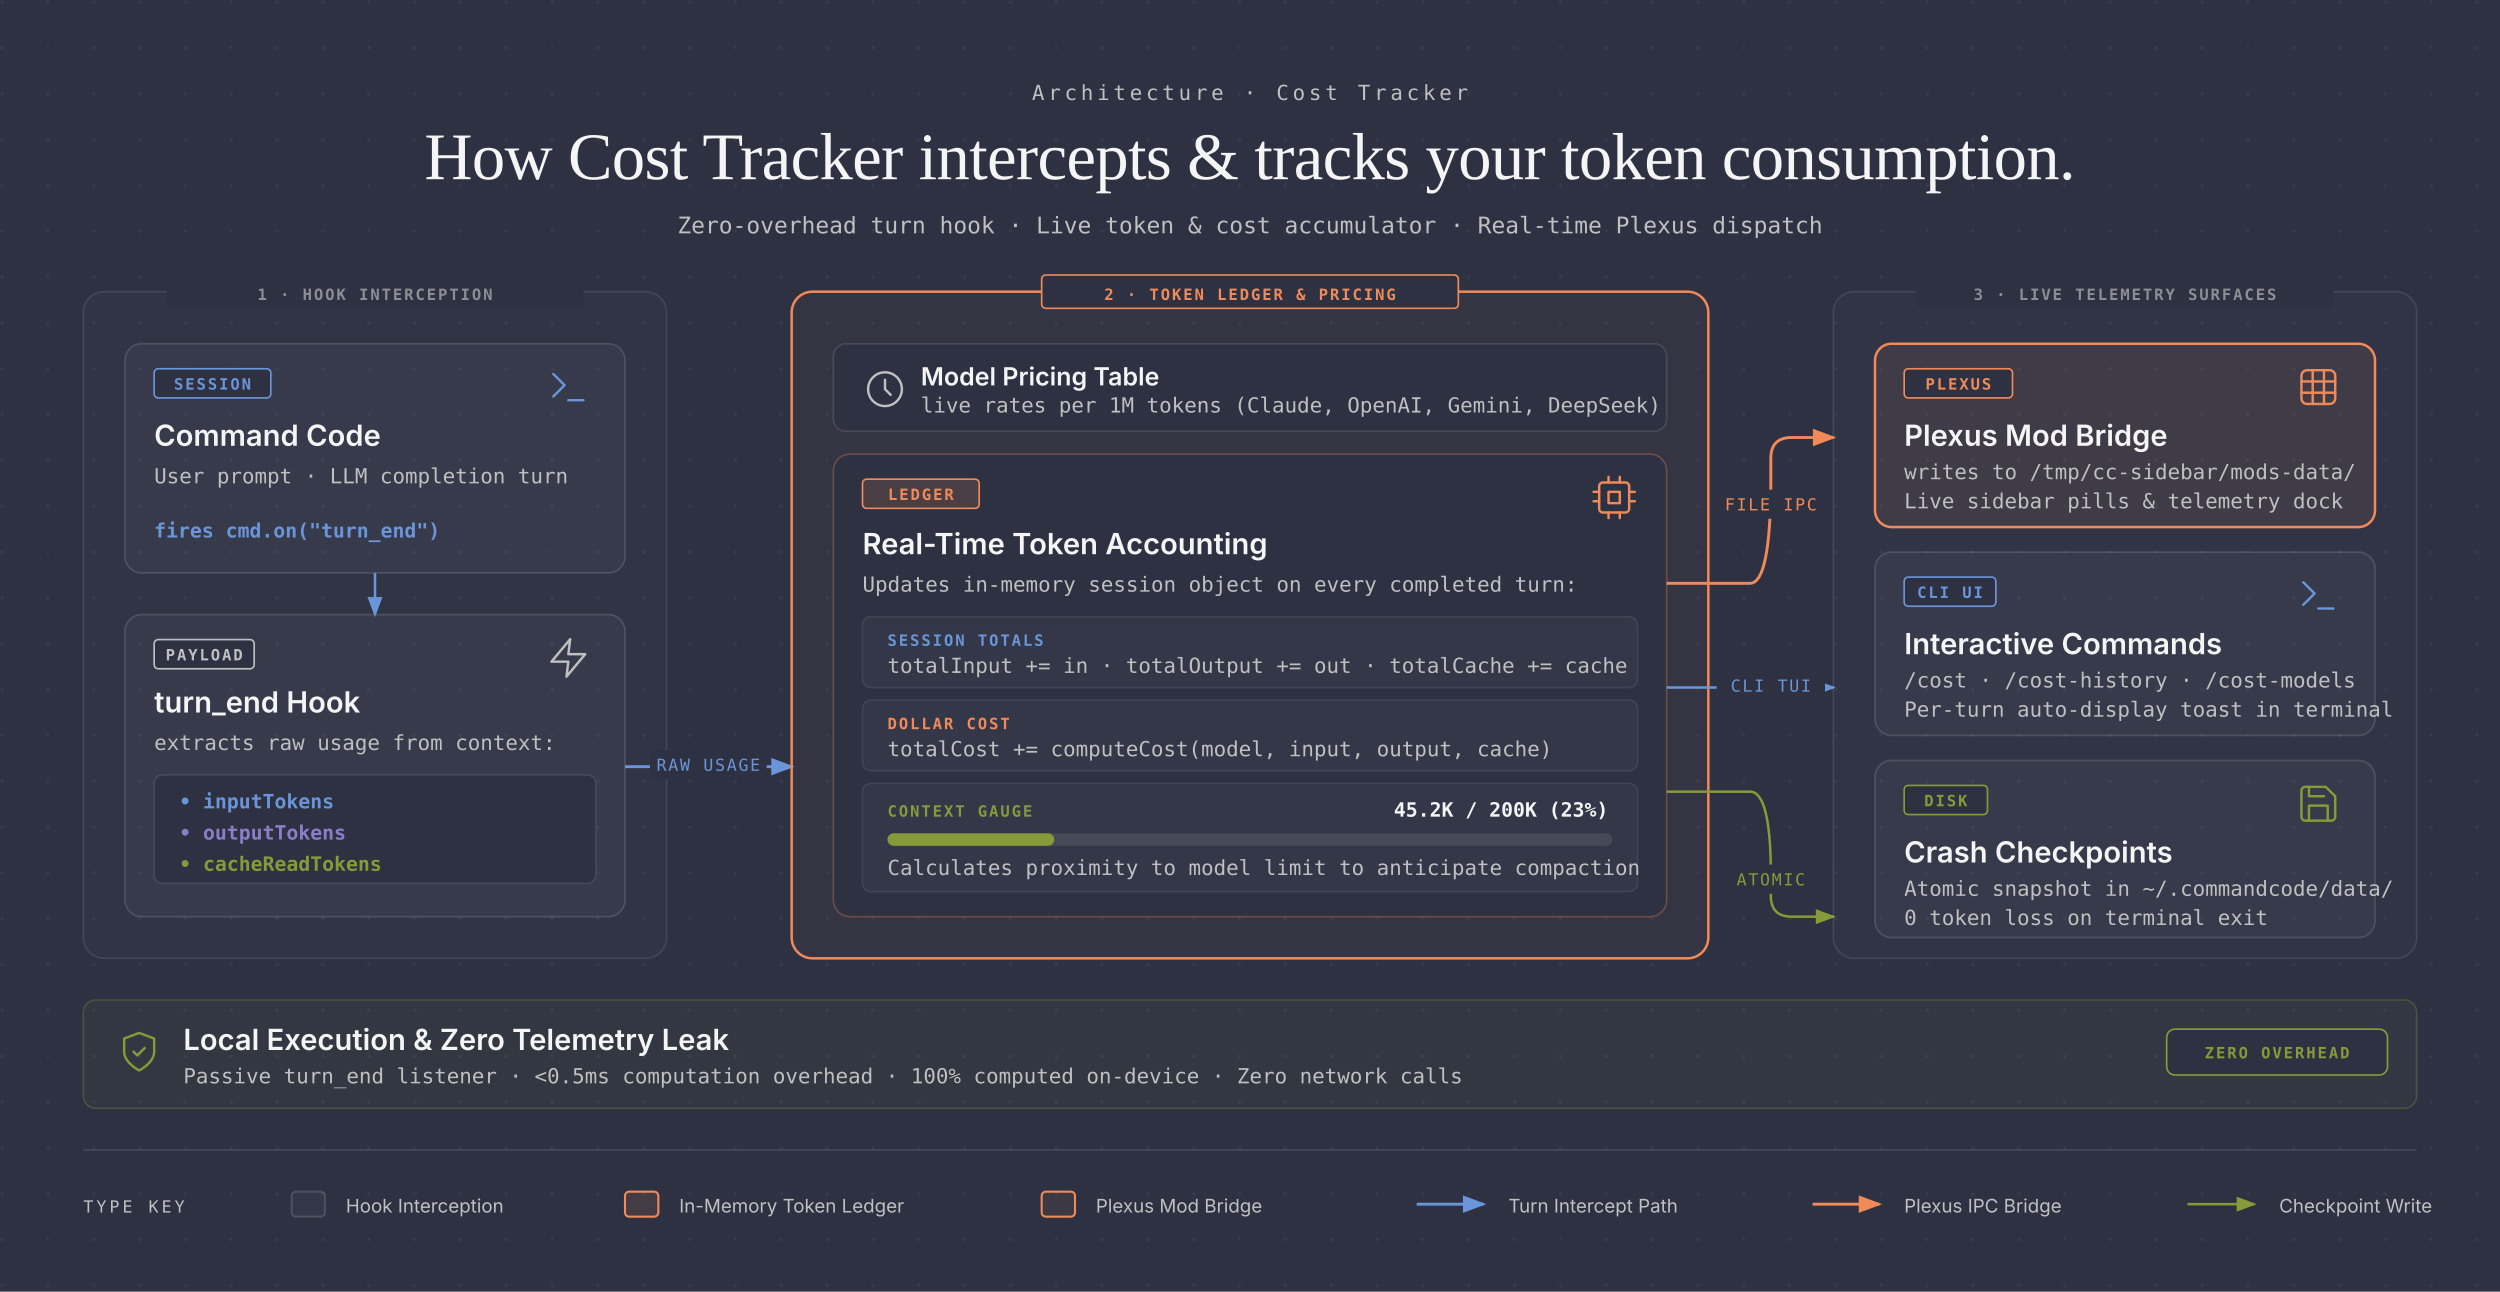
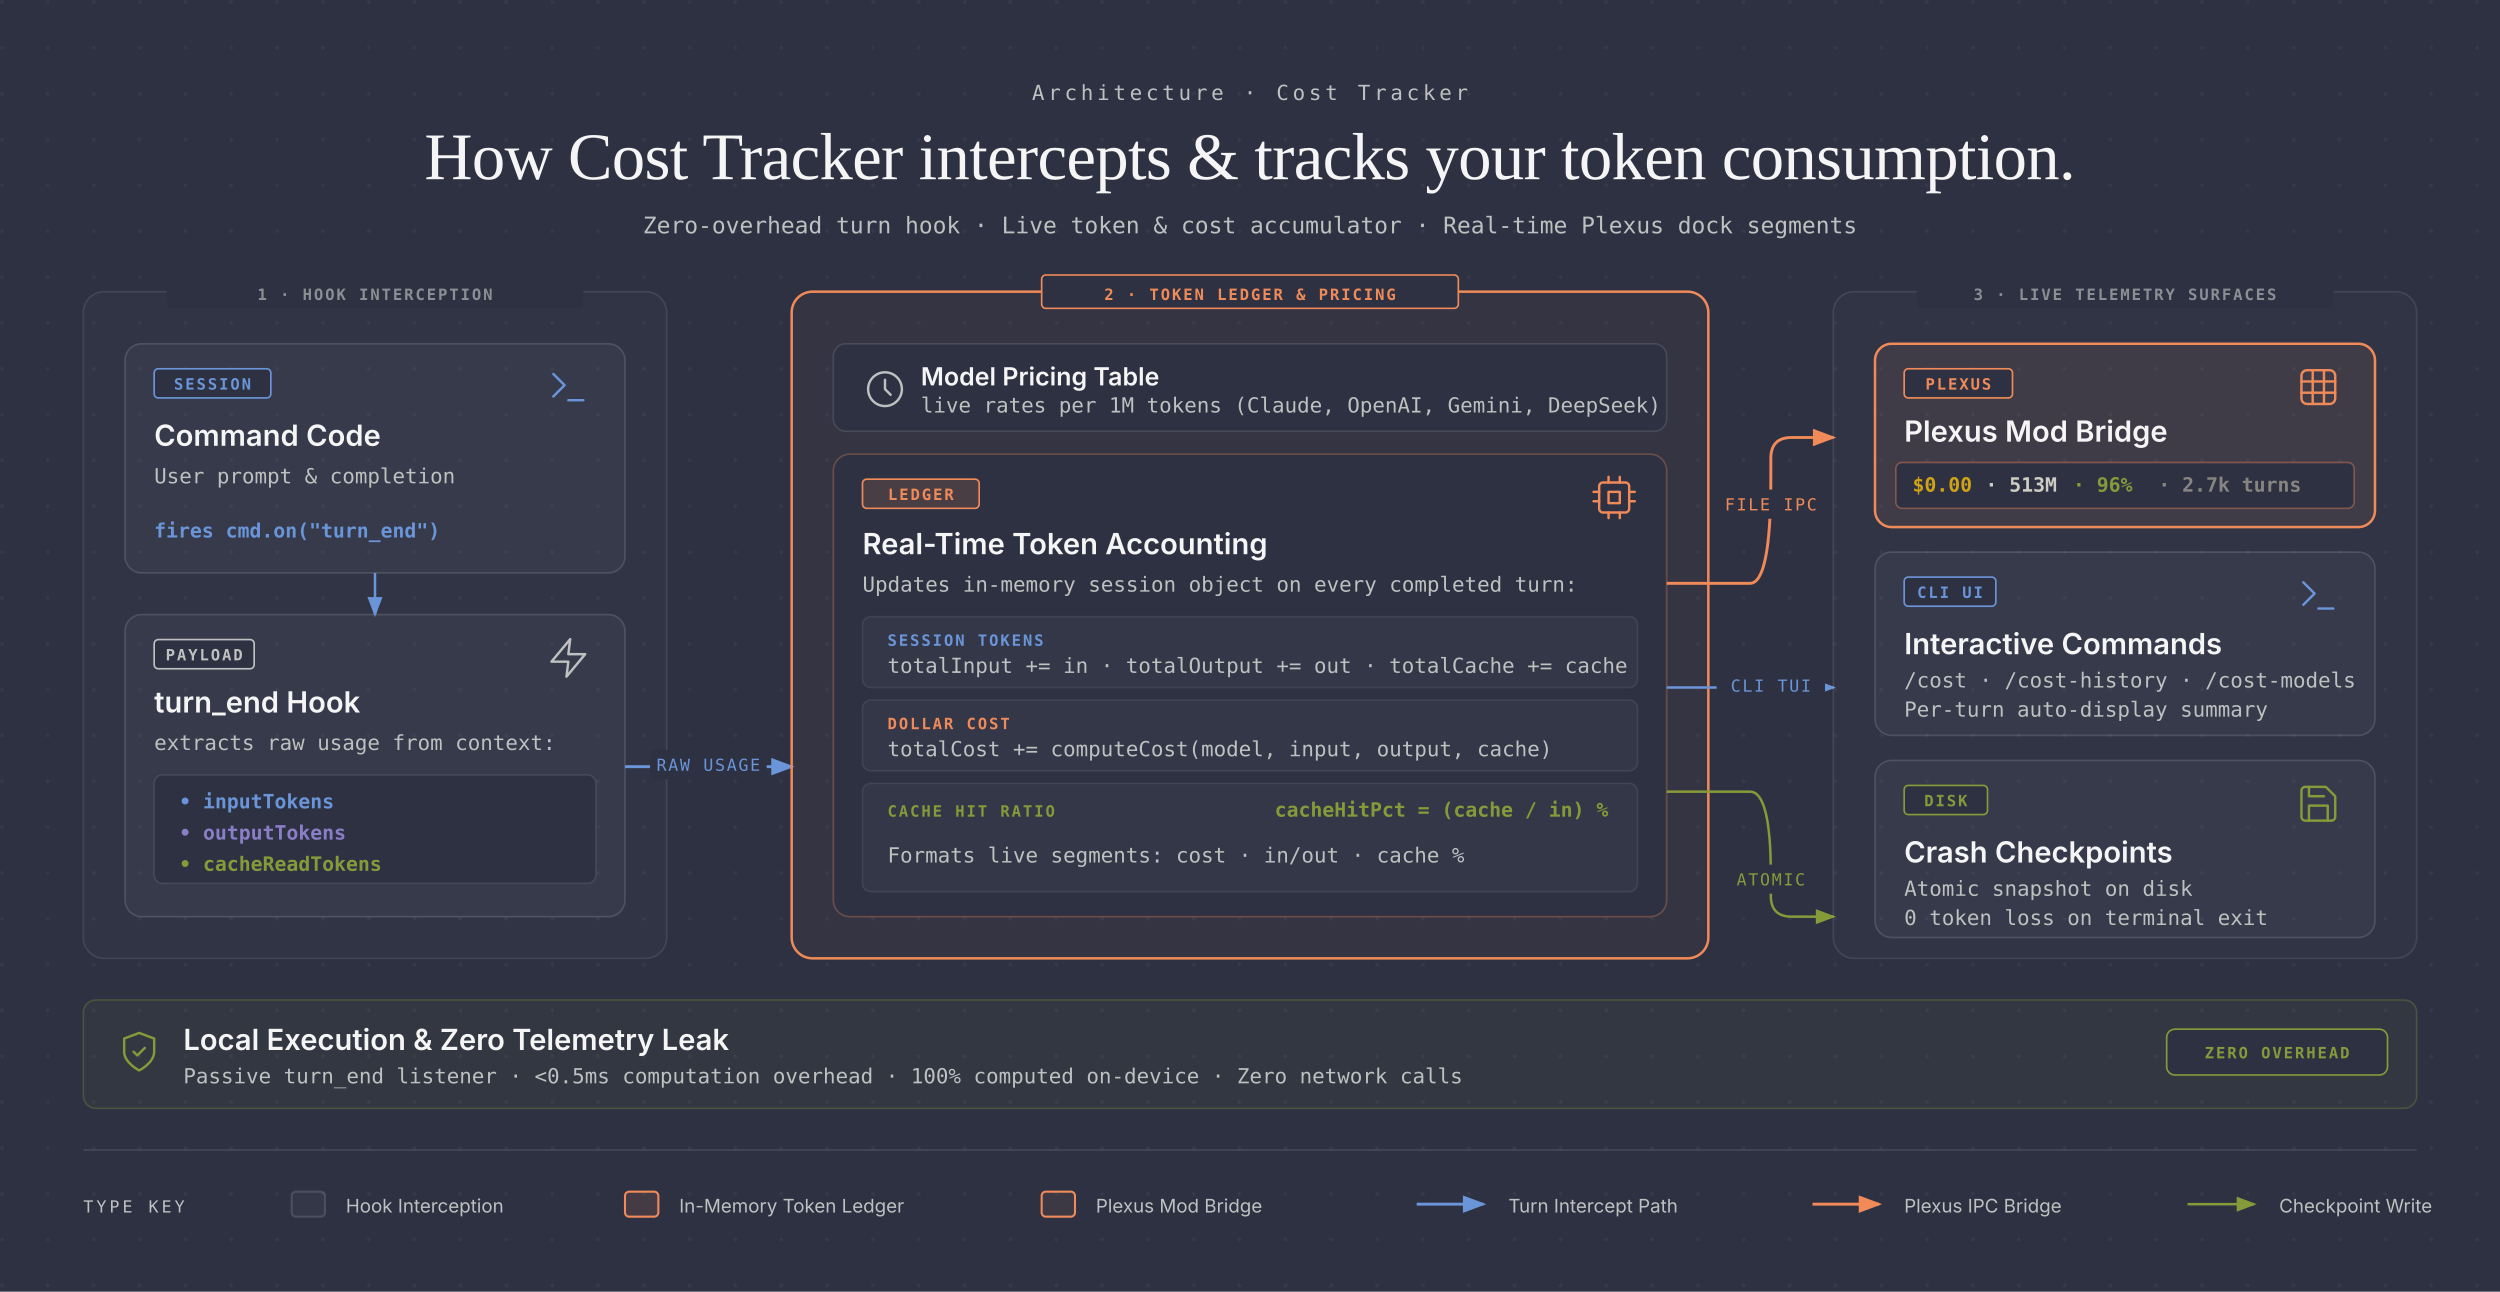
<svg xmlns="http://www.w3.org/2000/svg" viewBox="0 0 1200 620" width="100%" role="img" aria-labelledby="arch-title arch-desc">
  <defs>
    <style>
      *, *::before, *::after { box-sizing: border-box; }
      .eyebrow { font-family: ui-monospace, 'SF Mono', 'Geist Mono', Menlo, monospace; font-size: 10px; font-weight: 500; letter-spacing: 0.18em; text-transform: uppercase; fill: #bfc0c0; }
      .title { font-family: 'Instrument Serif', Georgia, 'Times New Roman', serif; font-size: 32px; font-weight: 400; letter-spacing: -0.01em; fill: #f5f5f5; }
      .sub { font-family: ui-monospace, 'SF Mono', 'Geist Mono', Menlo, monospace; font-size: 11px; fill: #bfc0c0; }
      .node-name { font-family: -apple-system, 'Geist', 'Segoe UI', system-ui, sans-serif; font-size: 14px; font-weight: 600; fill: #f5f5f5; }
      .node-sub { font-family: ui-monospace, 'SF Mono', 'Geist Mono', Menlo, monospace; font-size: 10px; fill: #bfc0c0; }
      .tag { font-family: ui-monospace, 'SF Mono', 'Geist Mono', Menlo, monospace; font-size: 7.5px; font-weight: 600; letter-spacing: 0.12em; }
      .arrow-lbl { font-family: ui-monospace, 'SF Mono', 'Geist Mono', Menlo, monospace; font-size: 8px; font-weight: 500; letter-spacing: 0.10em; }
      .legend-lbl { font-family: -apple-system, 'Geist', 'Segoe UI', system-ui, sans-serif; font-size: 9px; fill: #bfc0c0; }
      .legend-mono { font-family: ui-monospace, 'SF Mono', 'Geist Mono', Menlo, monospace; font-size: 8px; font-weight: 500; letter-spacing: 0.18em; fill: #bfc0c0; }
      .code-pill { font-family: ui-monospace, 'SF Mono', 'Geist Mono', Menlo, monospace; font-size: 9.5px; font-weight: 600; }
    </style>
    <pattern id="dots" width="22" height="22" patternUnits="userSpaceOnUse">
      <circle cx="1" cy="1" r="0.9" fill="rgba(245,245,245,0.08)" />
    </pattern>
    <marker id="arrow" markerWidth="8" markerHeight="6" refX="7" refY="3" orient="auto">
      <polygon points="0 0, 8 3, 0 6" fill="#bfc0c0" />
    </marker>
    <marker id="arrow-accent" markerWidth="8" markerHeight="6" refX="7" refY="3" orient="auto">
      <polygon points="0 0, 8 3, 0 6" fill="#f08a59" />
    </marker>
    <marker id="arrow-link" markerWidth="8" markerHeight="6" refX="7" refY="3" orient="auto">
      <polygon points="0 0, 8 3, 0 6" fill="#6a95d8" />
    </marker>
    <marker id="arrow-green" markerWidth="8" markerHeight="6" refX="7" refY="3" orient="auto">
      <polygon points="0 0, 8 3, 0 6" fill="#879a39" />
    </marker>
    <g id="ico-term" fill="none" stroke="currentColor" stroke-width="1.3" stroke-linecap="round" stroke-linejoin="round">
      <path d="M4 17l6-6-6-6M12 19h8" />
    </g>
    <g id="ico-hook" fill="none" stroke="currentColor" stroke-width="1.3" stroke-linecap="round" stroke-linejoin="round">
      <path d="M13 2L3 14h9l-1 8 10-12h-9l1-8z" />
    </g>
    <g id="ico-cpu" fill="none" stroke="currentColor" stroke-width="1.3" stroke-linecap="round" stroke-linejoin="round">
      <rect x="4" y="4" width="16" height="16" rx="2" />
      <rect x="9" y="9" width="6" height="6" />
      <path d="M9 1v3M15 1v3M9 20v3M15 20v3M20 9h3M20 14h3M1 9h3M1 14h3" />
    </g>
    <g id="ico-pricing" fill="none" stroke="currentColor" stroke-width="1.3" stroke-linecap="round" stroke-linejoin="round">
      <circle cx="12" cy="12" r="9" />
      <path d="M12 7v5l3 3" />
    </g>
+     <g id="ico-chart" fill="none" stroke="currentColor" stroke-width="1.3" stroke-linecap="round" stroke-linejoin="round">
+       <path d="M3 3v18h18" />
+       <path d="M18 9l-5 5-4-4-4 4" />
+     </g>
    <g id="ico-bridge" fill="none" stroke="currentColor" stroke-width="1.3" stroke-linecap="round" stroke-linejoin="round">
      <rect x="3" y="3" width="18" height="18" rx="3" />
      <path d="M9 3v18M15 3v18M3 9h18M3 15h18" />
    </g>
    <g id="ico-disk" fill="none" stroke="currentColor" stroke-width="1.3" stroke-linecap="round" stroke-linejoin="round">
      <path d="M19 21H5a2 2 0 0 1-2-2V5a2 2 0 0 1 2-2h11l5 5v11a2 2 0 0 1-2 2z" />
      <path d="M17 21v-8H7v8M7 3v5h8" />
    </g>
    <g id="ico-shield" fill="none" stroke="currentColor" stroke-width="1.3" stroke-linecap="round" stroke-linejoin="round">
      <path d="M12 22s8-4 8-10V5l-8-3-8 3v7c0 6 8 10 8 10z" />
      <path d="M9 12l2 2 4-4" />
    </g>
  </defs>
  <rect width="100%" height="100%" fill="#2d3142" />
  <rect width="100%" height="100%" fill="url(#dots)" opacity="0.55" />
  <text x="600" y="48" class="eyebrow" text-anchor="middle">Architecture · Cost Tracker</text>
  <text x="600" y="86" class="title" text-anchor="middle">How Cost Tracker intercepts &amp; tracks your token consumption.</text>
-   <text x="600" y="112" class="sub" text-anchor="middle">Zero-overhead turn hook  ·  Live token &amp; cost accumulator  ·  Real-time Plexus dispatch</text>
+   <text x="600" y="112" class="sub" text-anchor="middle">Zero-overhead turn hook  ·  Live token &amp; cost accumulator  ·  Real-time Plexus dock segments</text>
  <rect x="40" y="140" width="280" height="320" rx="10" fill="rgba(245,245,245,0.02)" stroke="rgba(245,245,245,0.10)" stroke-width="0.8" />
  <rect x="80" y="132" width="200" height="16" rx="2" fill="#2d3142" />
  <text x="180" y="144" class="tag" fill="rgba(191,192,192,0.65)" text-anchor="middle">1 · HOOK INTERCEPTION</text>
  <rect x="60" y="165" width="240" height="110" rx="8" fill="rgba(245,245,245,0.03)" stroke="rgba(245,245,245,0.14)" stroke-width="0.8" />
  <rect x="74" y="177" width="56" height="14" rx="2" fill="#2d3142" stroke="#6a95d8" stroke-width="0.8" />
  <text x="102" y="187" class="tag" fill="#6a95d8" text-anchor="middle">SESSION</text>
  <g transform="translate(262, 175) scale(0.9)" style="color:#6a95d8">
    <use href="#ico-term" />
  </g>
  <text x="74" y="214" class="node-name">Command Code</text>
-   <text x="74" y="232" class="node-sub">User prompt · LLM completion turn</text>
+   <text x="74" y="232" class="node-sub">User prompt &amp; completion</text>
  <text x="74" y="258" class="code-pill" fill="#6a95d8">fires cmd.on("turn_end")</text>
  <rect x="60" y="295" width="240" height="145" rx="8" fill="rgba(245,245,245,0.03)" stroke="rgba(245,245,245,0.14)" stroke-width="0.8" />
  <rect x="74" y="307" width="48" height="14" rx="2" fill="#2d3142" stroke="#bfc0c0" stroke-width="0.8" />
  <text x="98" y="317" class="tag" fill="#bfc0c0" text-anchor="middle">PAYLOAD</text>
  <g transform="translate(262, 305) scale(0.9)" style="color:#bfc0c0">
    <use href="#ico-hook" />
  </g>
  <text x="74" y="342" class="node-name">turn_end Hook</text>
  <text x="74" y="360" class="node-sub">extracts raw usage from context:</text>
  <rect x="74" y="372" width="212" height="52" rx="4" fill="#2d3142" stroke="rgba(245,245,245,0.1)" stroke-width="0.8" />
  <text x="86" y="388" class="code-pill" fill="#6a95d8">• inputTokens</text>
  <text x="86" y="403" class="code-pill" fill="#8b7ec8">• outputTokens</text>
  <text x="86" y="418" class="code-pill" fill="#879a39">• cacheReadTokens</text>
  <path d="M 180,275 V 295" fill="none" stroke="#6a95d8" stroke-width="1.2" marker-end="url(#arrow-link)" />
  <line x1="300" y1="368" x2="380" y2="368" stroke="#6a95d8" stroke-width="1.4" marker-end="url(#arrow-link)" />
  <rect x="312" y="360" width="56" height="14" rx="2" fill="#2d3142" />
  <text x="340" y="370" class="arrow-lbl" fill="#6a95d8" text-anchor="middle">RAW USAGE</text>
  <rect x="380" y="140" width="440" height="320" rx="10" fill="rgba(240,138,89,0.04)" stroke="#f08a59" stroke-width="1.2" />
  <rect x="500" y="132" width="200" height="16" rx="2" fill="#2d3142" stroke="#f08a59" stroke-width="0.8" />
  <text x="600" y="144" class="tag" fill="#f08a59" text-anchor="middle">2 · TOKEN LEDGER &amp; PRICING</text>
  <rect x="400" y="165" width="400" height="42" rx="6" fill="#2d3142" stroke="rgba(245,245,245,0.12)" stroke-width="0.8" />
  <g transform="translate(414, 176) scale(0.9)" style="color:#bfc0c0">
    <use href="#ico-pricing" />
  </g>
  <text x="442" y="185" class="node-name" style="font-size:12px">Model Pricing Table</text>
  <text x="442" y="198" class="node-sub">live rates per 1M tokens (Claude, OpenAI, Gemini, DeepSeek)</text>
  <rect x="400" y="218" width="400" height="222" rx="8" fill="#2d3142" stroke="rgba(240,138,89,0.3)" stroke-width="0.8" />
  <rect x="414" y="230" width="56" height="14" rx="2" fill="rgba(240,138,89,0.15)" stroke="#f08a59" stroke-width="0.8" />
  <text x="442" y="240" class="tag" fill="#f08a59" text-anchor="middle">LEDGER</text>
  <g transform="translate(764, 228) scale(0.9)" style="color:#f08a59">
    <use href="#ico-cpu" />
  </g>
  <text x="414" y="266" class="node-name">Real-Time Token Accounting</text>
  <text x="414" y="284" class="node-sub">Updates in-memory session object on every completed turn:</text>
  <rect x="414" y="296" width="372" height="34" rx="4" fill="rgba(245,245,245,0.03)" stroke="rgba(245,245,245,0.08)" stroke-width="0.8" />
-   <text x="426" y="310" class="tag" fill="#6a95d8">SESSION TOTALS</text>
+   <text x="426" y="310" class="tag" fill="#6a95d8">SESSION TOKENS</text>
  <text x="426" y="323" class="node-sub">totalInput += in  ·  totalOutput += out  ·  totalCache += cache</text>
  <rect x="414" y="336" width="372" height="34" rx="4" fill="rgba(245,245,245,0.03)" stroke="rgba(245,245,245,0.08)" stroke-width="0.8" />
  <text x="426" y="350" class="tag" fill="#f08a59">DOLLAR COST</text>
  <text x="426" y="363" class="node-sub">totalCost += computeCost(model, input, output, cache)</text>
  <rect x="414" y="376" width="372" height="52" rx="4" fill="rgba(245,245,245,0.03)" stroke="rgba(245,245,245,0.08)" stroke-width="0.8" />
-   <text x="426" y="392" class="tag" fill="#879a39">CONTEXT GAUGE</text>
-   <text x="772" y="392" class="code-pill" fill="#f5f5f5" text-anchor="end">45.2K / 200K (23%)</text>
-   <rect x="426" y="400" width="348" height="6" rx="3" fill="rgba(245,245,245,0.1)" />
-   <rect x="426" y="400" width="80" height="6" rx="3" fill="#879a39" />
-   <text x="426" y="420" class="node-sub">Calculates proximity to model limit to anticipate compaction</text>
+   <text x="426" y="392" class="tag" fill="#879a39">CACHE HIT RATIO</text>
+   <text x="772" y="392" class="code-pill" fill="#879a39" text-anchor="end">cacheHitPct = (cache / in) %</text>
+   <text x="426" y="414" class="node-sub">Formats live segments: cost · in/out · cache %</text>
  <path d="M 800,280 H 840 Q 850,280 850,230 V 220 Q 850,210 860,210 H 880" fill="none" stroke="#f08a59" stroke-width="1.4" marker-end="url(#arrow-accent)" />
  <rect x="822" y="235" width="56" height="14" rx="2" fill="#2d3142" />
  <text x="850" y="245" class="arrow-lbl" fill="#f08a59" text-anchor="middle">FILE IPC</text>
  <line x1="800" y1="330" x2="880" y2="330" stroke="#6a95d8" stroke-width="1.2" marker-end="url(#arrow-link)" />
  <rect x="824" y="322" width="52" height="14" rx="2" fill="#2d3142" />
  <text x="850" y="332" class="arrow-lbl" fill="#6a95d8" text-anchor="middle">CLI TUI</text>
  <path d="M 800,380 H 840 Q 850,380 850,420 V 430 Q 850,440 860,440 H 880" fill="none" stroke="#879a39" stroke-width="1.2" marker-end="url(#arrow-green)" />
  <rect x="824" y="415" width="52" height="14" rx="2" fill="#2d3142" />
  <text x="850" y="425" class="arrow-lbl" fill="#879a39" text-anchor="middle">ATOMIC</text>
  <rect x="880" y="140" width="280" height="320" rx="10" fill="rgba(245,245,245,0.02)" stroke="rgba(245,245,245,0.10)" stroke-width="0.8" />
  <rect x="920" y="132" width="200" height="16" rx="2" fill="#2d3142" />
  <text x="1020" y="144" class="tag" fill="rgba(191,192,192,0.65)" text-anchor="middle">3 · LIVE TELEMETRY SURFACES</text>
  <rect x="900" y="165" width="240" height="88" rx="8" fill="rgba(240,138,89,0.08)" stroke="#f08a59" stroke-width="1.2" />
  <rect x="914" y="177" width="52" height="14" rx="2" fill="#2d3142" stroke="#f08a59" stroke-width="0.8" />
  <text x="940" y="187" class="tag" fill="#f08a59" text-anchor="middle">PLEXUS</text>
  <g transform="translate(1102, 175) scale(0.9)" style="color:#f08a59">
    <use href="#ico-bridge" />
  </g>
-   <text x="914" y="214" class="node-name">Plexus Mod Bridge</text>
-   <text x="914" y="230" class="node-sub">writes to /tmp/cc-sidebar/mods-data/</text>
-   <text x="914" y="244" class="node-sub" fill="#f08a59">Live sidebar pills &amp; telemetry dock</text>
+   <text x="914" y="212" class="node-name">Plexus Mod Bridge</text>
+   <rect x="910" y="222" width="220" height="22" rx="3" fill="#2d3142" stroke="rgba(240,138,89,0.4)" stroke-width="0.8" />
+   <text x="918" y="236" class="code-pill" fill="#d0a215">$0.00</text>
+   <text x="953" y="236" class="code-pill" fill="#cecdc3">· 513M</text>
+   <text x="995" y="236" class="code-pill" fill="#879a39">· 96%</text>
+   <text x="1036" y="236" class="code-pill" fill="#878580">· 2.7k turns</text>
  <rect x="900" y="265" width="240" height="88" rx="8" fill="rgba(245,245,245,0.03)" stroke="rgba(245,245,245,0.14)" stroke-width="0.8" />
  <rect x="914" y="277" width="44" height="14" rx="2" fill="#2d3142" stroke="#6a95d8" stroke-width="0.8" />
  <text x="936" y="287" class="tag" fill="#6a95d8" text-anchor="middle">CLI UI</text>
  <g transform="translate(1102, 275) scale(0.9)" style="color:#6a95d8">
    <use href="#ico-term" />
  </g>
  <text x="914" y="314" class="node-name">Interactive Commands</text>
  <text x="914" y="330" class="node-sub">/cost · /cost-history · /cost-models</text>
-   <text x="914" y="344" class="node-sub">Per-turn auto-display toast in terminal</text>
+   <text x="914" y="344" class="node-sub">Per-turn auto-display summary</text>
  <rect x="900" y="365" width="240" height="85" rx="8" fill="rgba(245,245,245,0.03)" stroke="rgba(245,245,245,0.14)" stroke-width="0.8" />
  <rect x="914" y="377" width="40" height="14" rx="2" fill="#2d3142" stroke="#879a39" stroke-width="0.8" />
  <text x="934" y="387" class="tag" fill="#879a39" text-anchor="middle">DISK</text>
  <g transform="translate(1102, 375) scale(0.9)" style="color:#879a39">
    <use href="#ico-disk" />
  </g>
  <text x="914" y="414" class="node-name">Crash Checkpoints</text>
-   <text x="914" y="430" class="node-sub">Atomic snapshot in ~/.commandcode/data/</text>
+   <text x="914" y="430" class="node-sub">Atomic snapshot on disk</text>
  <text x="914" y="444" class="node-sub" fill="#879a39">0 token loss on terminal exit</text>
  <rect x="40" y="480" width="1120" height="52" rx="6" fill="rgba(135,154,57,0.06)" stroke="rgba(135,154,57,0.30)" stroke-width="0.8" />
  <g transform="translate(56, 494) scale(0.9)" style="color:#879a39">
    <use href="#ico-shield" />
  </g>
  <text x="88" y="504" class="node-name" fill="#879a39">Local Execution &amp; Zero Telemetry Leak</text>
  <text x="88" y="520" class="node-sub">Passive turn_end listener  ·  &lt;0.5ms computation overhead  ·  100% computed on-device  ·  Zero network calls</text>
  <rect x="1040" y="494" width="106" height="22" rx="4" fill="#2d3142" stroke="#879a39" stroke-width="0.8" />
  <text x="1093" y="508" class="tag" fill="#879a39" text-anchor="middle">ZERO OVERHEAD</text>
  <line x1="40" y1="552" x2="1160" y2="552" stroke="rgba(245,245,245,0.12)" stroke-width="0.8" />
  <text x="40" y="582" class="legend-mono">TYPE KEY</text>
  <rect x="140" y="572" width="16" height="12" rx="2" fill="rgba(245,245,245,0.03)" stroke="rgba(245,245,245,0.14)" />
  <text x="166" y="582" class="legend-lbl">Hook Interception</text>
  <rect x="300" y="572" width="16" height="12" rx="2" fill="rgba(240,138,89,0.12)" stroke="#f08a59" />
  <text x="326" y="582" class="legend-lbl">In-Memory Token Ledger</text>
  <rect x="500" y="572" width="16" height="12" rx="2" fill="rgba(240,138,89,0.08)" stroke="#f08a59" />
  <text x="526" y="582" class="legend-lbl">Plexus Mod Bridge</text>
  <line x1="680" y1="578" x2="712" y2="578" stroke="#6a95d8" stroke-width="1.4" marker-end="url(#arrow-link)" />
  <text x="724" y="582" class="legend-lbl">Turn Intercept Path</text>
  <line x1="870" y1="578" x2="902" y2="578" stroke="#f08a59" stroke-width="1.4" marker-end="url(#arrow-accent)" />
  <text x="914" y="582" class="legend-lbl">Plexus IPC Bridge</text>
  <line x1="1050" y1="578" x2="1082" y2="578" stroke="#879a39" stroke-width="1.2" marker-end="url(#arrow-green)" />
  <text x="1094" y="582" class="legend-lbl">Checkpoint Write</text>
</svg>
